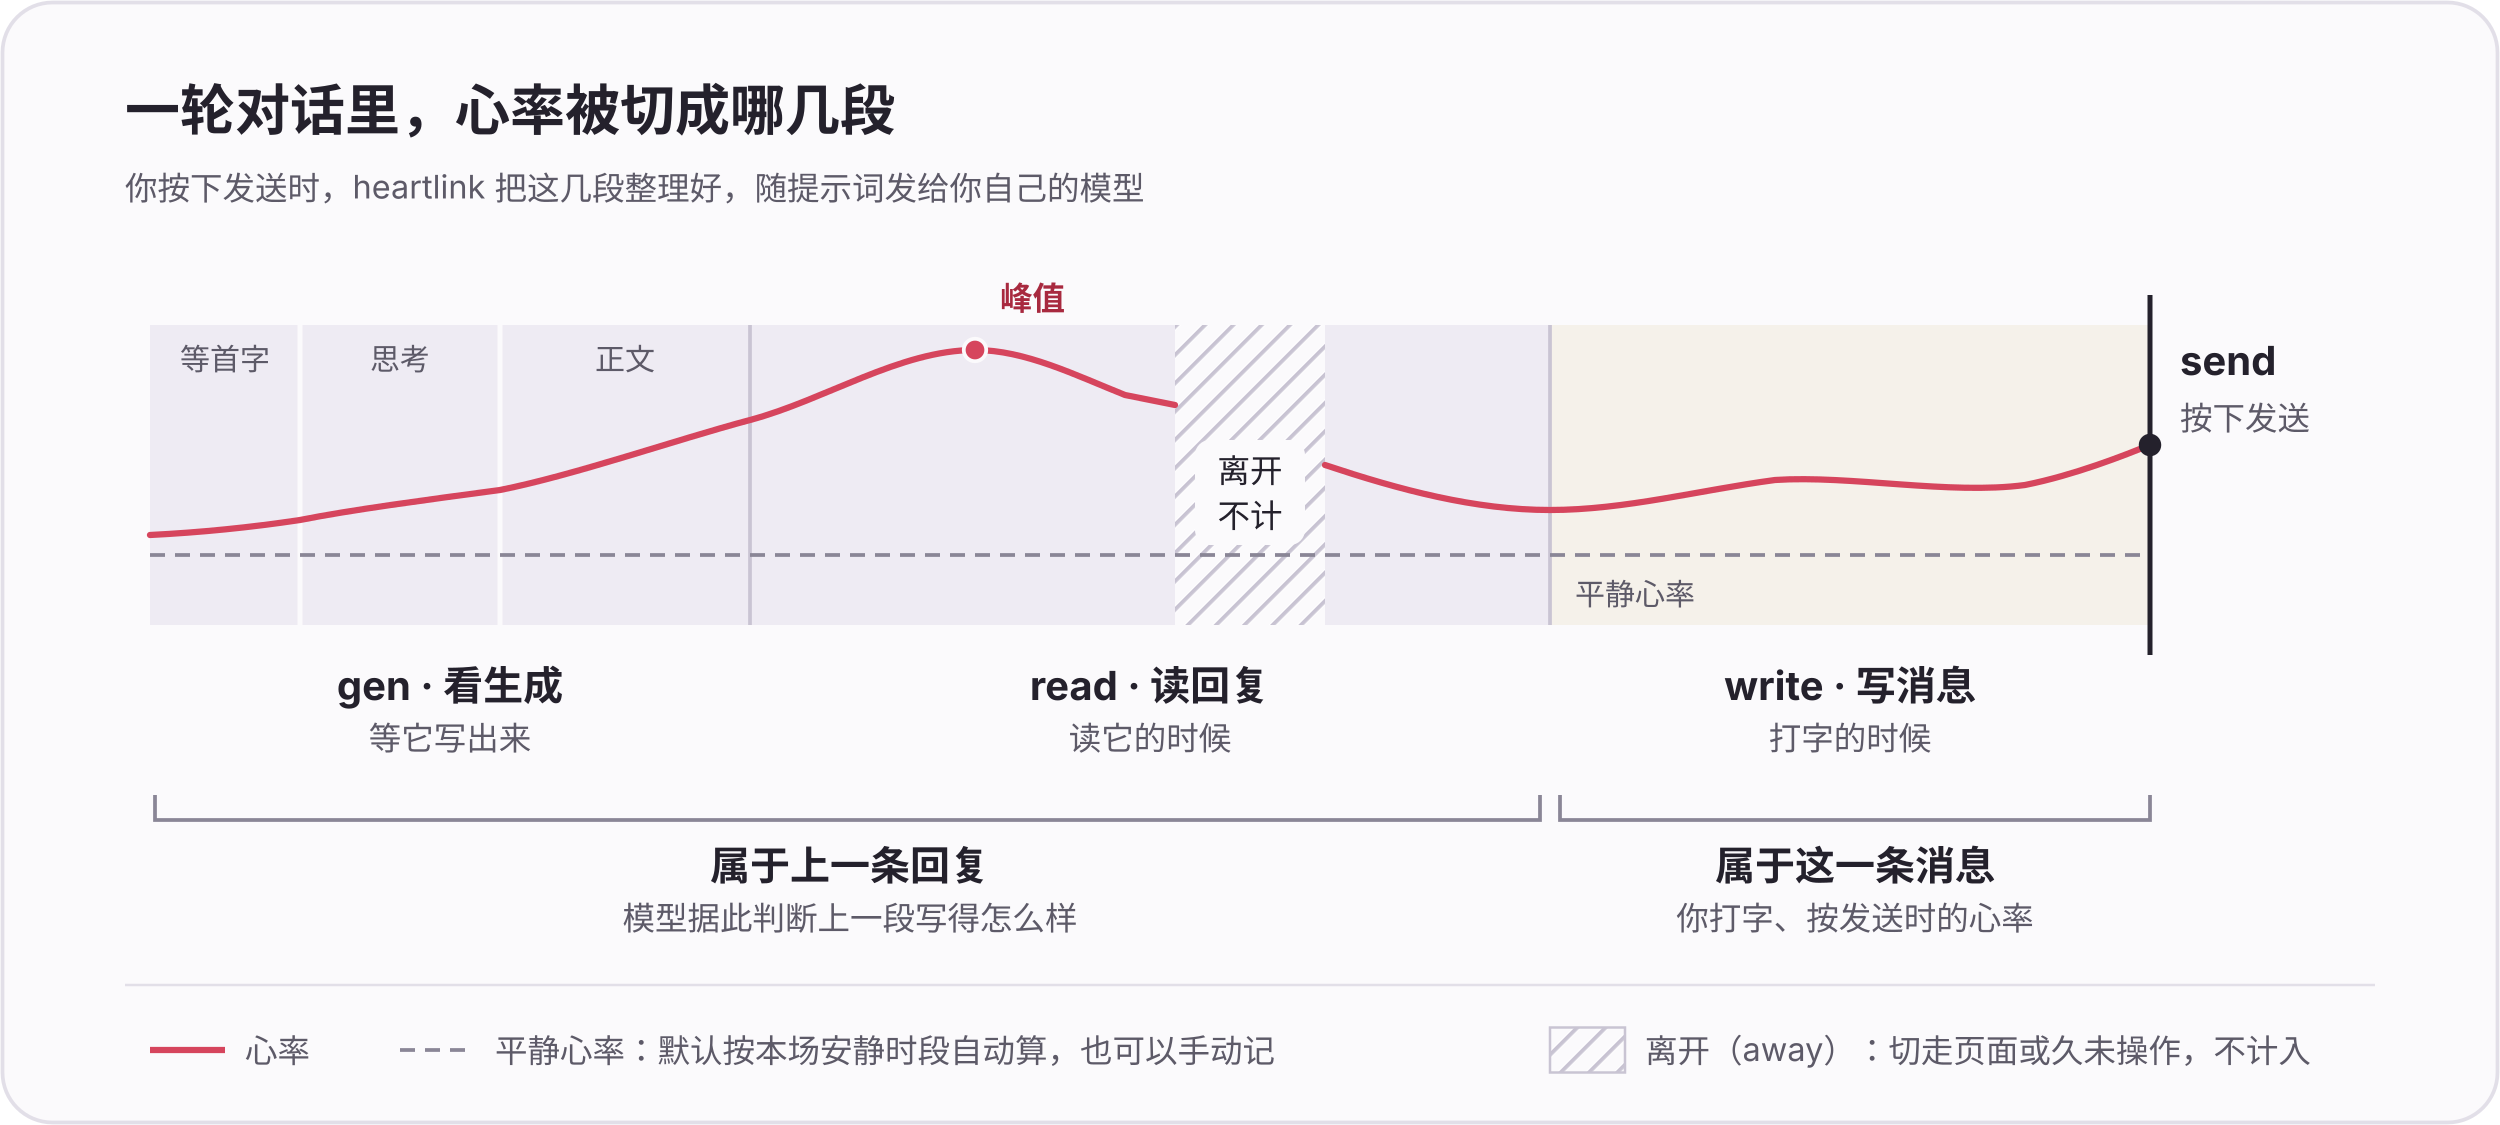
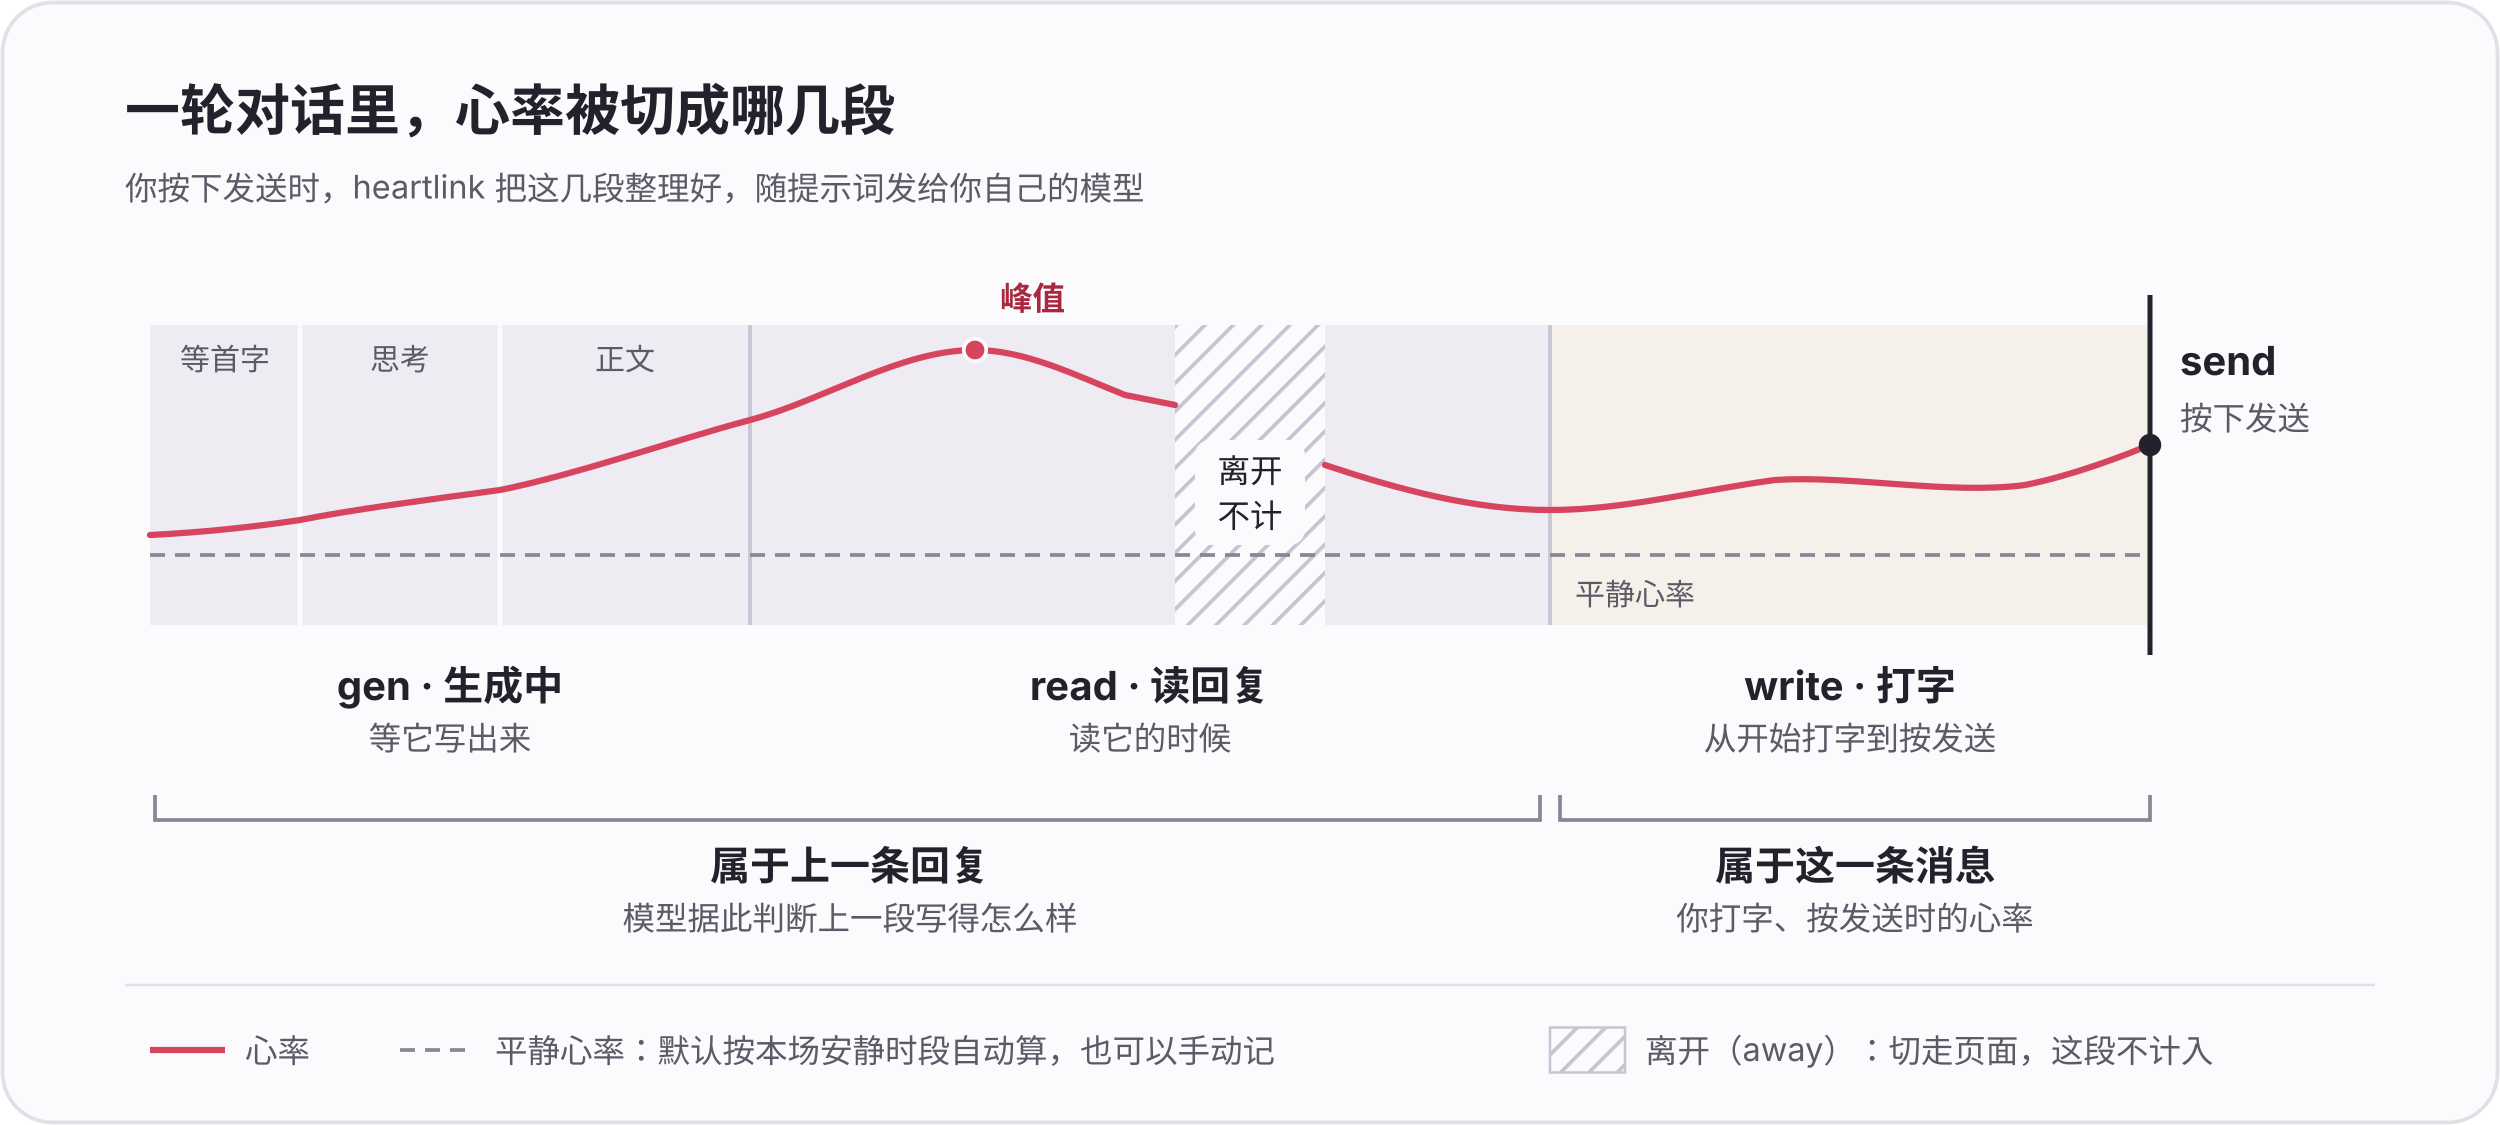
<svg xmlns="http://www.w3.org/2000/svg" viewBox="0 0 1000 450" width="1000" height="450" font-family="-apple-system, 'PingFang SC', 'Noto Sans SC', 'Microsoft YaHei', sans-serif" role="img" aria-label="一轮对话的相位：gen 和 read 属于上一条回复，write 和 send 属于这一条消息；离开的时段不计入；虚线是平静心率">
  <defs>
    <pattern id="away" width="8" height="8" patternUnits="userSpaceOnUse" patternTransform="rotate(45)">
      <rect width="8" height="8" fill="#fbfafc" />
      <line x1="0" y1="0" x2="0" y2="8" stroke="#c9c4d3" stroke-width="3" />
    </pattern>
  </defs>
  <rect x="1" y="1" width="998" height="448" rx="20" fill="#fbfafc" stroke="#e2dfe8" stroke-width="1.5" />
  <text x="50" y="52" fill="#24212c" font-size="22" font-weight="700">一轮对话里，心率被切成哪几段</text>
  <text x="50" y="80" fill="#5d5a68" font-size="13">你按下发送时，heartlink 把这几段整理好，随提示词发给你自己的模型</text>
  <rect x="60" y="130" width="560" height="120" fill="#eeebf3" />
  <rect x="620" y="130" width="240" height="120" fill="#f5f1ea" />
  <g stroke="#fbfafc" stroke-width="2">
    <line x1="120" y1="130" x2="120" y2="250" />
    <line x1="200" y1="130" x2="200" y2="250" />
  </g>
  <g stroke="#c9c4d3" stroke-width="1.5">
    <line x1="300" y1="130" x2="300" y2="250" />
    <line x1="620" y1="130" x2="620" y2="250" />
  </g>
  <rect x="470" y="130" width="60" height="120" fill="url(#away)" />
  <g font-size="12" fill="#5d5a68" text-anchor="middle">
    <text x="90" y="148">等首字</text>
    <text x="160" y="148">思考</text>
    <text x="250" y="148">正文</text>
  </g>
  <g font-size="13" fill="#24212c" text-anchor="middle">
    <rect x="478" y="176" width="44" height="42" rx="6" fill="#fbfafc" />
    <text x="500" y="193">离开</text>
    <text x="500" y="211">不计</text>
  </g>
  <line x1="60" y1="222" x2="860" y2="222" stroke="#8a8696" stroke-width="1.5" stroke-dasharray="6 4" />
  <text x="630" y="242" fill="#5d5a68" font-size="12">平静心率</text>
  <g fill="none" stroke="#d6455d" stroke-width="2.5" stroke-linecap="round" stroke-linejoin="round">
    <path d="M60 214 C80 213 100 211 120 208 C140 204 170 200 200 196 C230 190 270 176 300 168 C330 160 360 140 390 140 C410 140 430 150 450 158 L470 162" />
    <path d="M530 186 C560 196 590 204 620 204 C650 204 680 196 710 192 C740 190 780 198 810 194 C830 190 850 182 860 178" />
  </g>
  <circle cx="390" cy="140" r="4.5" fill="#d6455d" stroke="#fbfafc" stroke-width="1.5" />
  <text x="400" y="124" fill="#a8293f" font-size="13" font-weight="700">峰值</text>
  <line x1="860" y1="118" x2="860" y2="262" stroke="#24212c" stroke-width="2" />
  <circle cx="860" cy="178" r="4.5" fill="#24212c" />
  <text x="872" y="150" fill="#24212c" font-size="16" font-weight="700">send</text>
  <text x="872" y="172" fill="#5d5a68" font-size="13">按下发送</text>
  <g text-anchor="middle">
-     <text x="180" y="280" fill="#24212c" font-size="16" font-weight="700">gen · 看生成</text>
+     <text x="180" y="280" fill="#24212c" font-size="16" font-weight="700">gen · 生成中</text>
    <text x="460" y="280" fill="#24212c" font-size="16" font-weight="700">read · 读回复</text>
-     <text x="740" y="280" fill="#24212c" font-size="16" font-weight="700">write · 写消息</text>
+     <text x="740" y="280" fill="#24212c" font-size="16" font-weight="700">write · 打字</text>
    <text x="180" y="300" fill="#5d5a68" font-size="13">等它写出来</text>
    <text x="460" y="300" fill="#5d5a68" font-size="13">读它的时候</text>
-     <text x="740" y="300" fill="#5d5a68" font-size="13">打字的时候</text>
+     <text x="740" y="300" fill="#5d5a68" font-size="13">从开始打字到按发送</text>
  </g>
  <g fill="none" stroke="#8a8696" stroke-width="1.5">
    <path d="M62 318 V328 H616 V318" />
    <path d="M624 318 V328 H860 V318" />
  </g>
  <g text-anchor="middle">
    <text x="340" y="352" fill="#24212c" font-size="16" font-weight="700">属于上一条回复</text>
    <text x="340" y="372" fill="#5d5a68" font-size="13">模型据此判断上一段写得怎么样</text>
    <text x="742" y="352" fill="#24212c" font-size="16" font-weight="700">属于这一条消息</text>
    <text x="742" y="372" fill="#5d5a68" font-size="13">你打字、按发送时的心率</text>
  </g>
  <line x1="50" y1="394" x2="950" y2="394" stroke="#e2dfe8" stroke-width="1" />
  <g font-size="13" fill="#5d5a68">
    <line x1="60" y1="420" x2="90" y2="420" stroke="#d6455d" stroke-width="2.5" />
    <text x="98" y="425">心率</text>
    <line x1="160" y1="420" x2="190" y2="420" stroke="#8a8696" stroke-width="1.5" stroke-dasharray="6 4" />
    <text x="198" y="425">平静心率：默认按本场安静时段自动算，也可以手动记</text>
    <rect x="620" y="411" width="30" height="18" fill="url(#away)" stroke="#c9c4d3" stroke-width="1" />
-     <text x="658" y="425">离开（away）：切走页面或久未操作，不计入</text>
+     <text x="658" y="425">离开（away）：切走页面，这段不计入</text>
  </g>
</svg>
